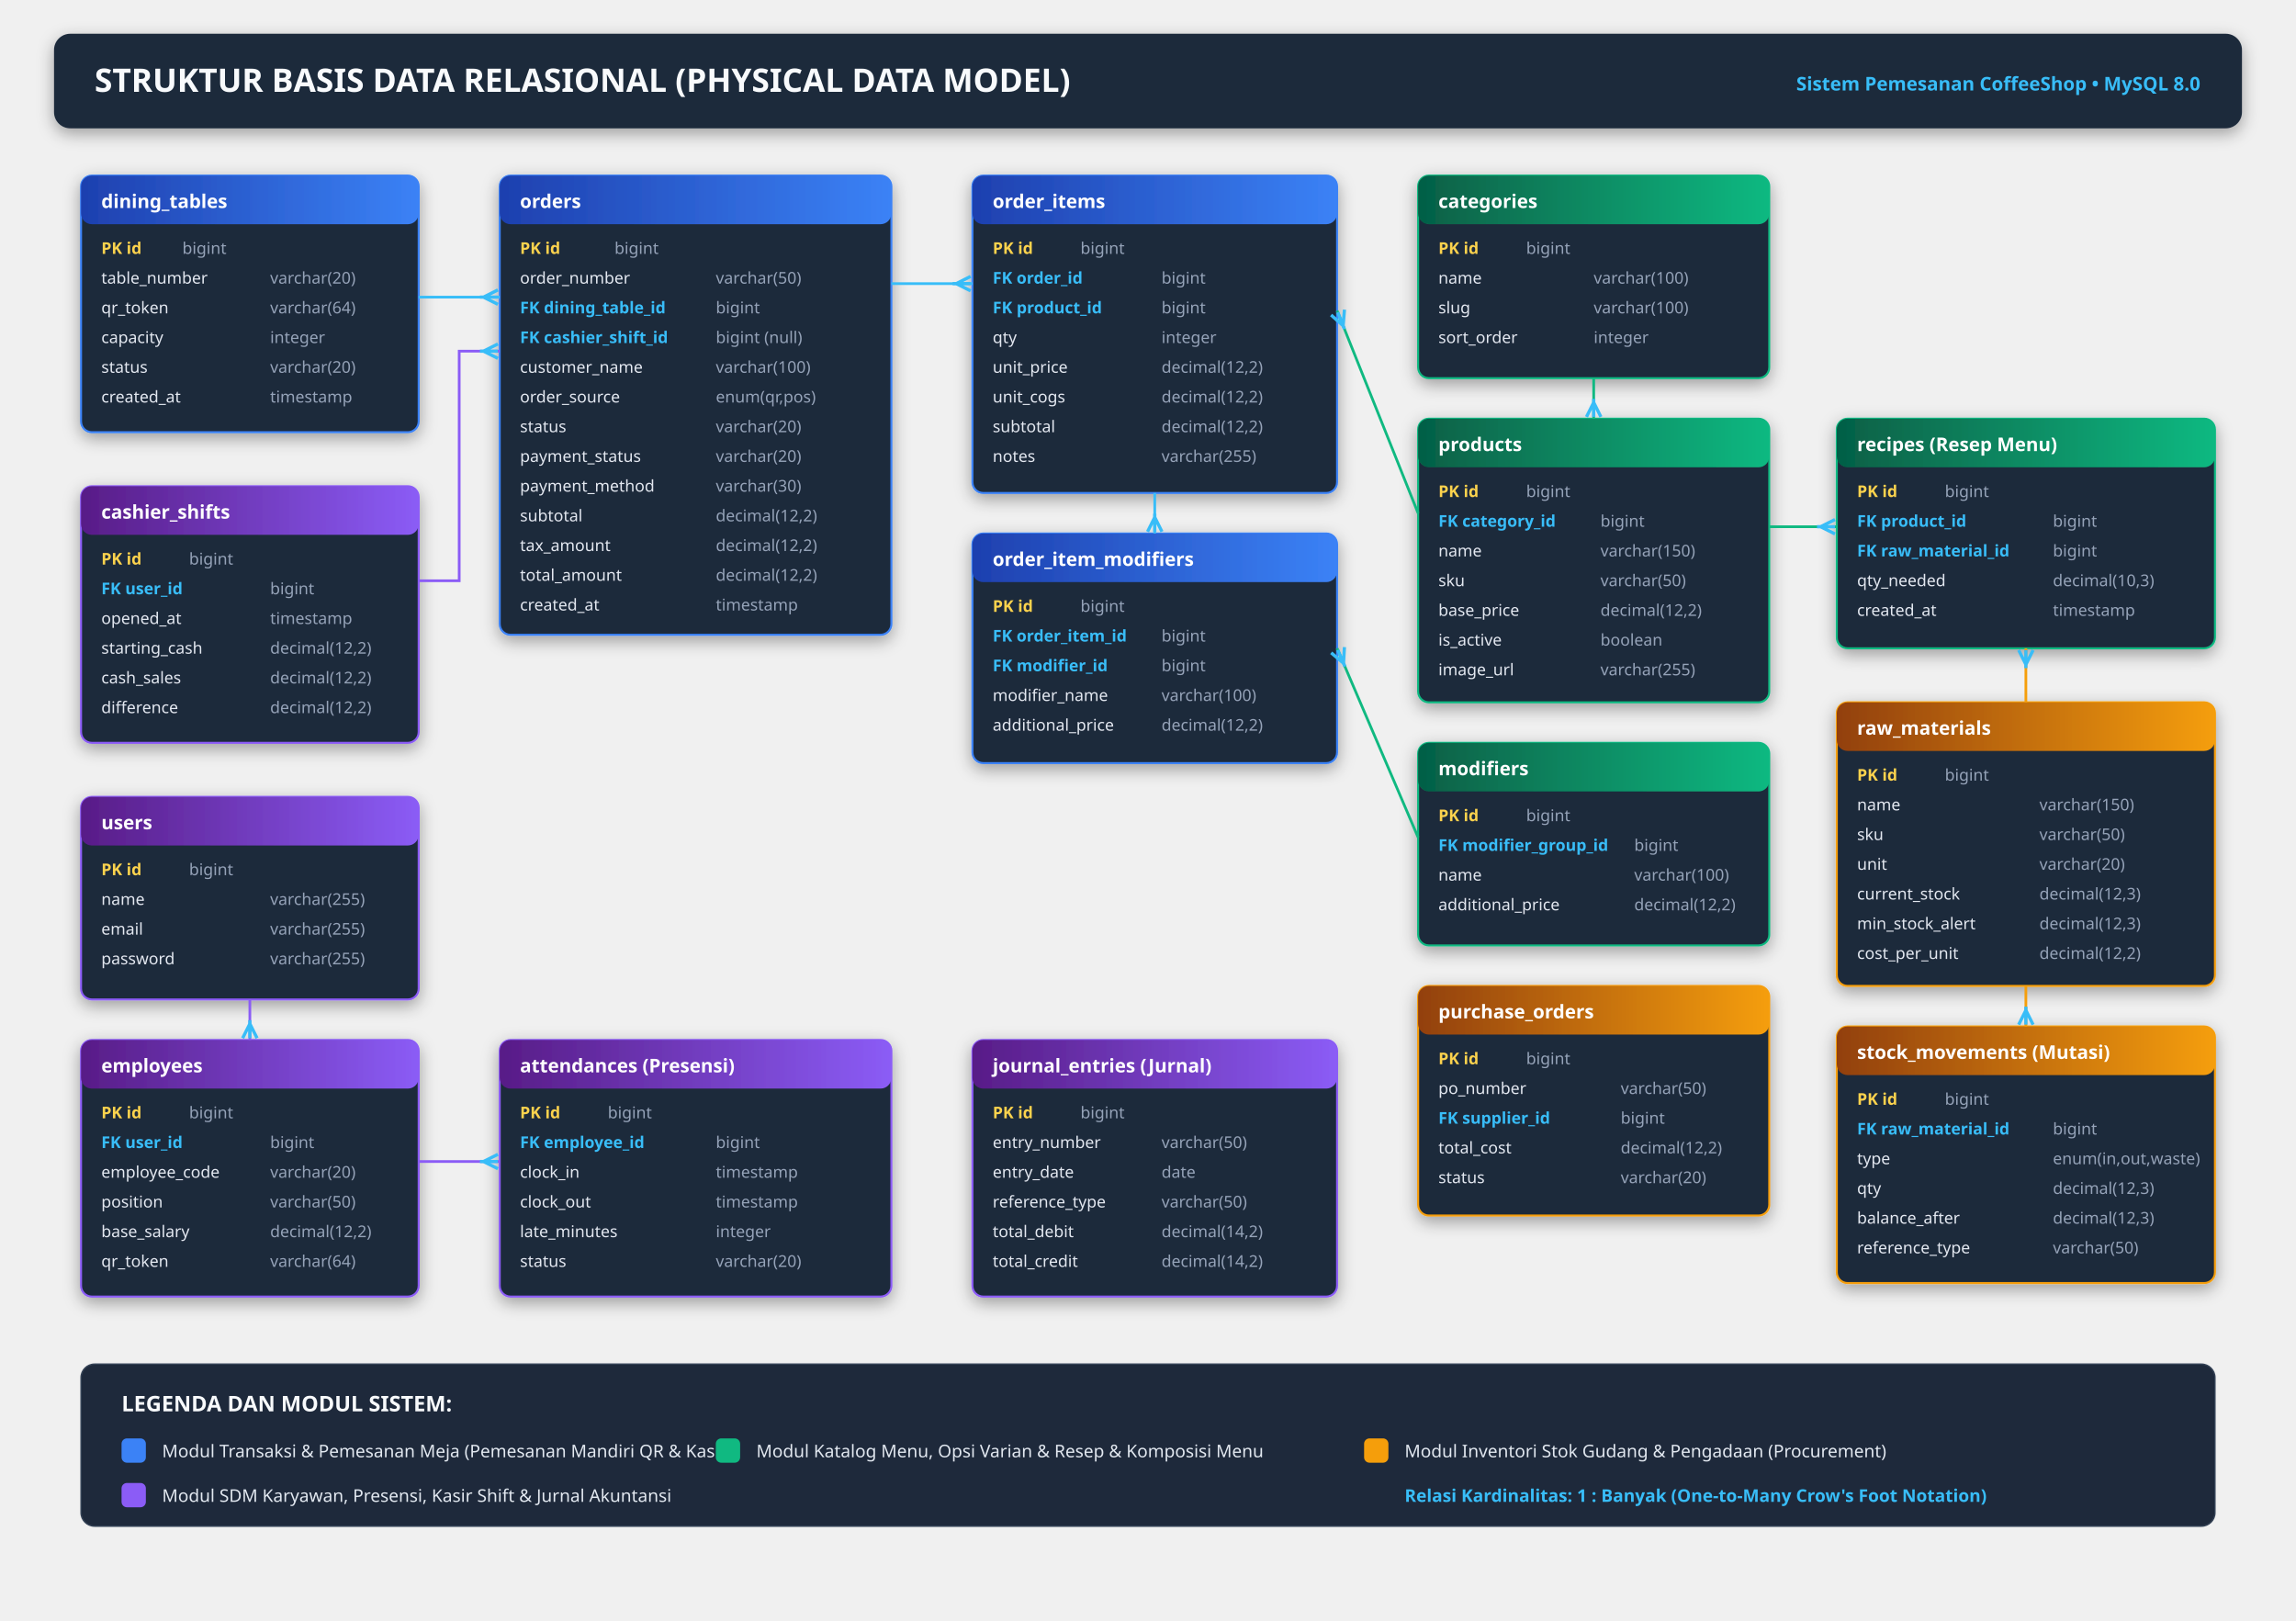
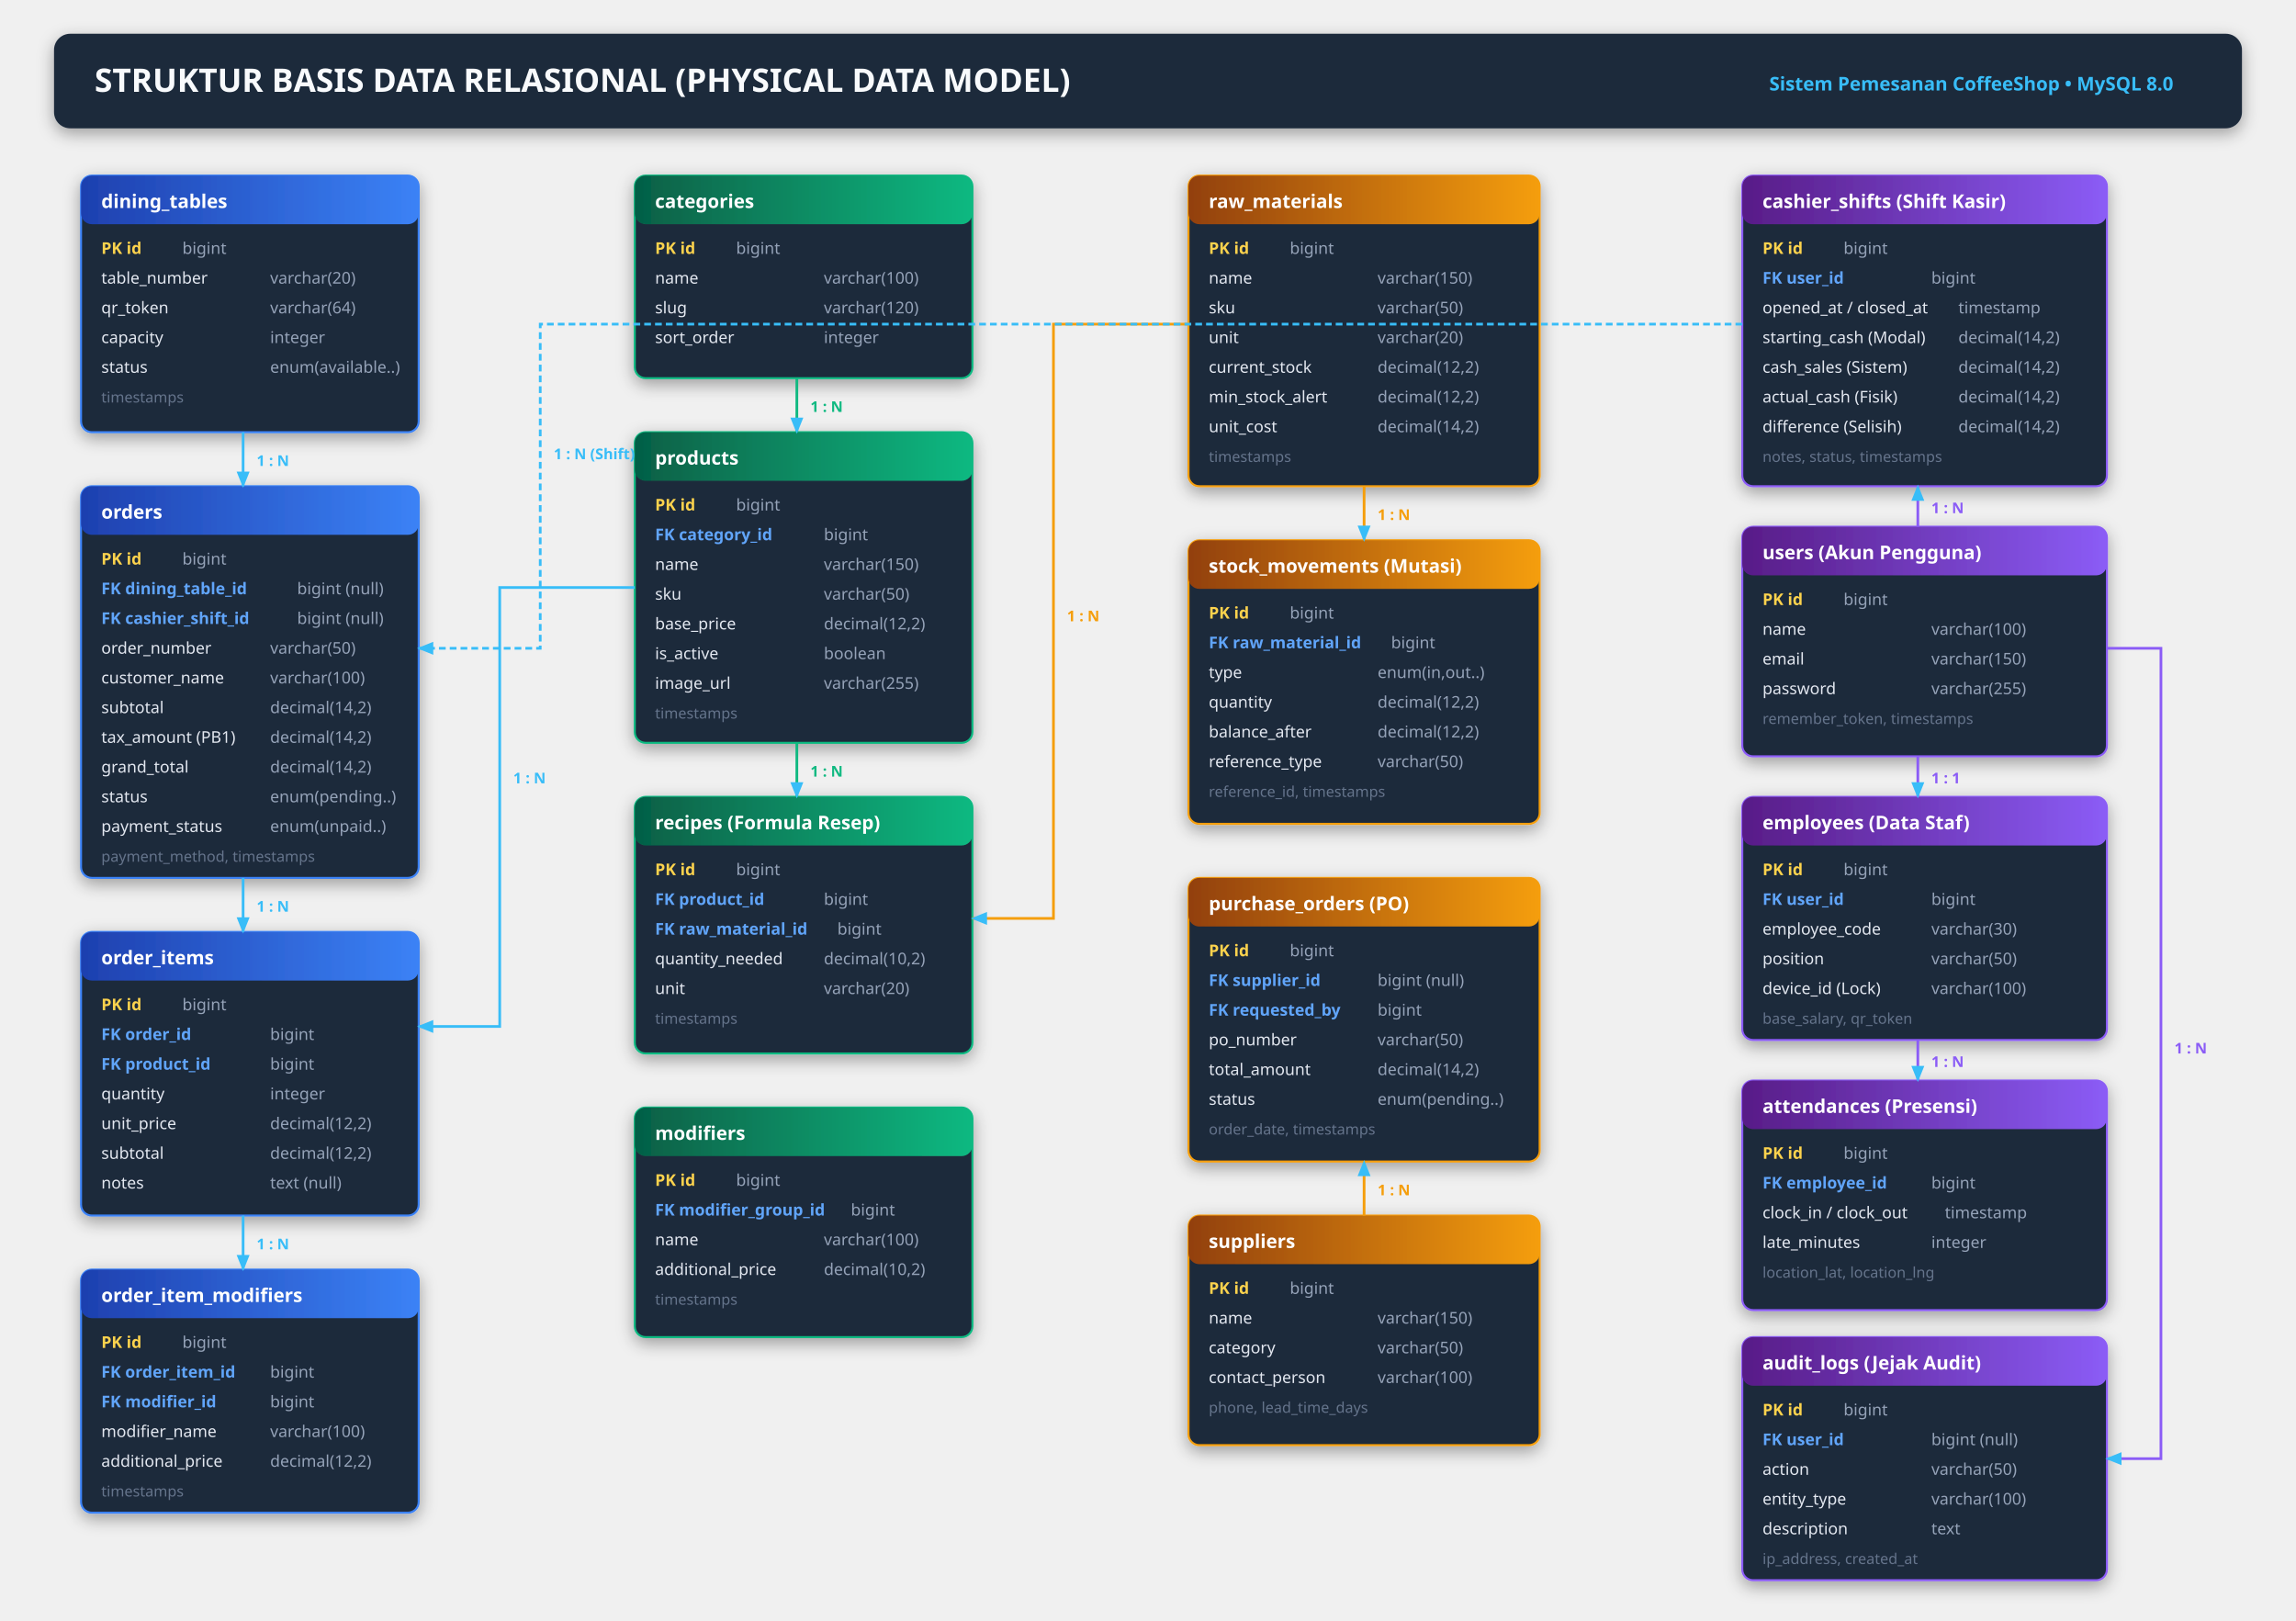
<svg xmlns="http://www.w3.org/2000/svg" viewBox="0 0 1700 1200" width="100%" height="100%" style="background:#0F172A; font-family:'Segoe UI', Tahoma, Geneva, Verdana, sans-serif;">
  <defs>
    <filter id="shadow" x="-5%" y="-5%" width="110%" height="115%" filterUnits="userSpaceOnUse">
      <feDropShadow dx="0" dy="4" stdDeviation="6" flood-color="#000" flood-opacity="0.35" />
    </filter>
    <marker id="arrow" viewBox="0 0 10 10" refX="9" refY="5" markerWidth="6" markerHeight="6" orient="auto-start-reverse">
      <path d="M 0 1 L 10 5 L 0 9 z" fill="#38BDF8" />
    </marker>
    <marker id="crow" viewBox="0 0 12 12" refX="11" refY="6" markerWidth="8" markerHeight="8" orient="auto-start-reverse">
      <path d="M 0 6 L 10 6 M 10 2 L 2 6 L 10 10" stroke="#38BDF8" stroke-width="1.8" fill="none" />
    </marker>
    <linearGradient id="hdr-blue" x1="0%" y1="0%" x2="100%" y2="0%">
      <stop offset="0%" stop-color="#1E40AF" />
      <stop offset="100%" stop-color="#3B82F6" />
    </linearGradient>
    <linearGradient id="hdr-emerald" x1="0%" y1="0%" x2="100%" y2="0%">
      <stop offset="0%" stop-color="#065F46" />
      <stop offset="100%" stop-color="#10B981" />
    </linearGradient>
    <linearGradient id="hdr-amber" x1="0%" y1="0%" x2="100%" y2="0%">
      <stop offset="0%" stop-color="#92400E" />
      <stop offset="100%" stop-color="#F59E0B" />
    </linearGradient>
    <linearGradient id="hdr-purple" x1="0%" y1="0%" x2="100%" y2="0%">
      <stop offset="0%" stop-color="#581C87" />
      <stop offset="100%" stop-color="#8B5CF6" />
    </linearGradient>
  </defs>
  <rect x="40" y="25" width="1620" height="70" rx="12" fill="#1E293B" filter="url(#shadow)" />
  <text x="70" y="68" fill="#F8FAFC" font-size="24" font-weight="bold">STRUKTUR BASIS DATA RELASIONAL (PHYSICAL DATA MODEL)</text>
-   <text x="1330" y="67" fill="#38BDF8" font-size="14" font-weight="600">Sistem Pemesanan CoffeeShop • MySQL 8.0</text>
+   <text x="1310" y="67" fill="#38BDF8" font-size="14" font-weight="600">Sistem Pemesanan CoffeeShop • MySQL 8.0</text>
  <g transform="translate(60, 130)" filter="url(#shadow)">
    <rect width="250" height="190" rx="8" fill="#1E293B" stroke="#3B82F6" stroke-width="1.5" />
    <rect width="250" height="36" rx="8" fill="url(#hdr-blue)" />
    <text x="15" y="24" fill="#FFF" font-size="14" font-weight="bold">dining_tables</text>
    <text x="15" y="58" fill="#FCD34D" font-size="12" font-weight="bold">PK id</text>
    <text x="75" y="58" fill="#94A3B8" font-size="12">bigint</text>
    <text x="15" y="80" fill="#E2E8F0" font-size="12">table_number</text>
    <text x="140" y="80" fill="#94A3B8" font-size="12">varchar(20)</text>
    <text x="15" y="102" fill="#E2E8F0" font-size="12">qr_token</text>
    <text x="140" y="102" fill="#94A3B8" font-size="12">varchar(64)</text>
    <text x="15" y="124" fill="#E2E8F0" font-size="12">capacity</text>
    <text x="140" y="124" fill="#94A3B8" font-size="12">integer</text>
    <text x="15" y="146" fill="#E2E8F0" font-size="12">status</text>
-     <text x="140" y="146" fill="#94A3B8" font-size="12">varchar(20)</text>
-     <text x="15" y="168" fill="#E2E8F0" font-size="12">created_at</text>
-     <text x="140" y="168" fill="#94A3B8" font-size="12">timestamp</text>
-   </g>
-   <g transform="translate(370, 130)" filter="url(#shadow)">
-     <rect width="290" height="340" rx="8" fill="#1E293B" stroke="#3B82F6" stroke-width="1.5" />
-     <rect width="290" height="36" rx="8" fill="url(#hdr-blue)" />
+     <text x="140" y="146" fill="#94A3B8" font-size="12">enum(available..)</text>
+     <text x="15" y="168" fill="#64748B" font-size="11">timestamps</text>
+   </g>
+   <g transform="translate(60, 360)" filter="url(#shadow)">
+     <rect width="250" height="290" rx="8" fill="#1E293B" stroke="#3B82F6" stroke-width="1.5" />
+     <rect width="250" height="36" rx="8" fill="url(#hdr-blue)" />
    <text x="15" y="24" fill="#FFF" font-size="14" font-weight="bold">orders</text>
    <text x="15" y="58" fill="#FCD34D" font-size="12" font-weight="bold">PK id</text>
-     <text x="85" y="58" fill="#94A3B8" font-size="12">bigint</text>
-     <text x="15" y="80" fill="#E2E8F0" font-size="12">order_number</text>
-     <text x="160" y="80" fill="#94A3B8" font-size="12">varchar(50)</text>
-     <text x="15" y="102" fill="#38BDF8" font-size="12" font-weight="bold">FK dining_table_id</text>
-     <text x="160" y="102" fill="#94A3B8" font-size="12">bigint</text>
-     <text x="15" y="124" fill="#38BDF8" font-size="12" font-weight="bold">FK cashier_shift_id</text>
-     <text x="160" y="124" fill="#94A3B8" font-size="12">bigint (null)</text>
+     <text x="75" y="58" fill="#94A3B8" font-size="12">bigint</text>
+     <text x="15" y="80" fill="#60A5FA" font-size="12" font-weight="bold">FK dining_table_id</text>
+     <text x="160" y="80" fill="#94A3B8" font-size="12">bigint (null)</text>
+     <text x="15" y="102" fill="#60A5FA" font-size="12" font-weight="bold">FK cashier_shift_id</text>
+     <text x="160" y="102" fill="#94A3B8" font-size="12">bigint (null)</text>
+     <text x="15" y="124" fill="#E2E8F0" font-size="12">order_number</text>
+     <text x="140" y="124" fill="#94A3B8" font-size="12">varchar(50)</text>
    <text x="15" y="146" fill="#E2E8F0" font-size="12">customer_name</text>
-     <text x="160" y="146" fill="#94A3B8" font-size="12">varchar(100)</text>
-     <text x="15" y="168" fill="#E2E8F0" font-size="12">order_source</text>
-     <text x="160" y="168" fill="#94A3B8" font-size="12">enum(qr,pos)</text>
-     <text x="15" y="190" fill="#E2E8F0" font-size="12">status</text>
-     <text x="160" y="190" fill="#94A3B8" font-size="12">varchar(20)</text>
-     <text x="15" y="212" fill="#E2E8F0" font-size="12">payment_status</text>
-     <text x="160" y="212" fill="#94A3B8" font-size="12">varchar(20)</text>
-     <text x="15" y="234" fill="#E2E8F0" font-size="12">payment_method</text>
-     <text x="160" y="234" fill="#94A3B8" font-size="12">varchar(30)</text>
-     <text x="15" y="256" fill="#E2E8F0" font-size="12">subtotal</text>
-     <text x="160" y="256" fill="#94A3B8" font-size="12">decimal(12,2)</text>
-     <text x="15" y="278" fill="#E2E8F0" font-size="12">tax_amount</text>
-     <text x="160" y="278" fill="#94A3B8" font-size="12">decimal(12,2)</text>
-     <text x="15" y="300" fill="#E2E8F0" font-size="12">total_amount</text>
-     <text x="160" y="300" fill="#94A3B8" font-size="12">decimal(12,2)</text>
-     <text x="15" y="322" fill="#E2E8F0" font-size="12">created_at</text>
-     <text x="160" y="322" fill="#94A3B8" font-size="12">timestamp</text>
-   </g>
-   <g transform="translate(720, 130)" filter="url(#shadow)">
-     <rect width="270" height="235" rx="8" fill="#1E293B" stroke="#3B82F6" stroke-width="1.5" />
-     <rect width="270" height="36" rx="8" fill="url(#hdr-blue)" />
+     <text x="140" y="146" fill="#94A3B8" font-size="12">varchar(100)</text>
+     <text x="15" y="168" fill="#E2E8F0" font-size="12">subtotal</text>
+     <text x="140" y="168" fill="#94A3B8" font-size="12">decimal(14,2)</text>
+     <text x="15" y="190" fill="#E2E8F0" font-size="12">tax_amount (PB1)</text>
+     <text x="140" y="190" fill="#94A3B8" font-size="12">decimal(14,2)</text>
+     <text x="15" y="212" fill="#E2E8F0" font-size="12">grand_total</text>
+     <text x="140" y="212" fill="#94A3B8" font-size="12">decimal(14,2)</text>
+     <text x="15" y="234" fill="#E2E8F0" font-size="12">status</text>
+     <text x="140" y="234" fill="#94A3B8" font-size="12">enum(pending..)</text>
+     <text x="15" y="256" fill="#E2E8F0" font-size="12">payment_status</text>
+     <text x="140" y="256" fill="#94A3B8" font-size="12">enum(unpaid..)</text>
+     <text x="15" y="278" fill="#64748B" font-size="11">payment_method, timestamps</text>
+   </g>
+   <g transform="translate(60, 690)" filter="url(#shadow)">
+     <rect width="250" height="210" rx="8" fill="#1E293B" stroke="#3B82F6" stroke-width="1.5" />
+     <rect width="250" height="36" rx="8" fill="url(#hdr-blue)" />
    <text x="15" y="24" fill="#FFF" font-size="14" font-weight="bold">order_items</text>
    <text x="15" y="58" fill="#FCD34D" font-size="12" font-weight="bold">PK id</text>
-     <text x="80" y="58" fill="#94A3B8" font-size="12">bigint</text>
-     <text x="15" y="80" fill="#38BDF8" font-size="12" font-weight="bold">FK order_id</text>
-     <text x="140" y="80" fill="#94A3B8" font-size="12">bigint</text>
-     <text x="15" y="102" fill="#38BDF8" font-size="12" font-weight="bold">FK product_id</text>
+     <text x="75" y="58" fill="#94A3B8" font-size="12">bigint</text>
+     <text x="15" y="80" fill="#60A5FA" font-size="12" font-weight="bold">FK order_id</text>
+     <text x="140" y="80" fill="#94A3B8" font-size="12">bigint</text>
+     <text x="15" y="102" fill="#60A5FA" font-size="12" font-weight="bold">FK product_id</text>
    <text x="140" y="102" fill="#94A3B8" font-size="12">bigint</text>
-     <text x="15" y="124" fill="#E2E8F0" font-size="12">qty</text>
+     <text x="15" y="124" fill="#E2E8F0" font-size="12">quantity</text>
    <text x="140" y="124" fill="#94A3B8" font-size="12">integer</text>
    <text x="15" y="146" fill="#E2E8F0" font-size="12">unit_price</text>
    <text x="140" y="146" fill="#94A3B8" font-size="12">decimal(12,2)</text>
-     <text x="15" y="168" fill="#E2E8F0" font-size="12">unit_cogs</text>
+     <text x="15" y="168" fill="#E2E8F0" font-size="12">subtotal</text>
    <text x="140" y="168" fill="#94A3B8" font-size="12">decimal(12,2)</text>
-     <text x="15" y="190" fill="#E2E8F0" font-size="12">subtotal</text>
-     <text x="140" y="190" fill="#94A3B8" font-size="12">decimal(12,2)</text>
-     <text x="15" y="212" fill="#E2E8F0" font-size="12">notes</text>
-     <text x="140" y="212" fill="#94A3B8" font-size="12">varchar(255)</text>
-   </g>
-   <g transform="translate(720, 395)" filter="url(#shadow)">
-     <rect width="270" height="170" rx="8" fill="#1E293B" stroke="#3B82F6" stroke-width="1.5" />
-     <rect width="270" height="36" rx="8" fill="url(#hdr-blue)" />
+     <text x="15" y="190" fill="#E2E8F0" font-size="12">notes</text>
+     <text x="140" y="190" fill="#94A3B8" font-size="12">text (null)</text>
+   </g>
+   <g transform="translate(60, 940)" filter="url(#shadow)">
+     <rect width="250" height="180" rx="8" fill="#1E293B" stroke="#3B82F6" stroke-width="1.5" />
+     <rect width="250" height="36" rx="8" fill="url(#hdr-blue)" />
    <text x="15" y="24" fill="#FFF" font-size="14" font-weight="bold">order_item_modifiers</text>
    <text x="15" y="58" fill="#FCD34D" font-size="12" font-weight="bold">PK id</text>
-     <text x="80" y="58" fill="#94A3B8" font-size="12">bigint</text>
-     <text x="15" y="80" fill="#38BDF8" font-size="12" font-weight="bold">FK order_item_id</text>
-     <text x="140" y="80" fill="#94A3B8" font-size="12">bigint</text>
-     <text x="15" y="102" fill="#38BDF8" font-size="12" font-weight="bold">FK modifier_id</text>
+     <text x="75" y="58" fill="#94A3B8" font-size="12">bigint</text>
+     <text x="15" y="80" fill="#60A5FA" font-size="12" font-weight="bold">FK order_item_id</text>
+     <text x="140" y="80" fill="#94A3B8" font-size="12">bigint</text>
+     <text x="15" y="102" fill="#60A5FA" font-size="12" font-weight="bold">FK modifier_id</text>
    <text x="140" y="102" fill="#94A3B8" font-size="12">bigint</text>
    <text x="15" y="124" fill="#E2E8F0" font-size="12">modifier_name</text>
    <text x="140" y="124" fill="#94A3B8" font-size="12">varchar(100)</text>
    <text x="15" y="146" fill="#E2E8F0" font-size="12">additional_price</text>
    <text x="140" y="146" fill="#94A3B8" font-size="12">decimal(12,2)</text>
-   </g>
-   <g transform="translate(1050, 130)" filter="url(#shadow)">
-     <rect width="260" height="150" rx="8" fill="#1E293B" stroke="#10B981" stroke-width="1.5" />
-     <rect width="260" height="36" rx="8" fill="url(#hdr-emerald)" />
+     <text x="15" y="168" fill="#64748B" font-size="11">timestamps</text>
+   </g>
+   <g transform="translate(470, 130)" filter="url(#shadow)">
+     <rect width="250" height="150" rx="8" fill="#1E293B" stroke="#10B981" stroke-width="1.5" />
+     <rect width="250" height="36" rx="8" fill="url(#hdr-emerald)" />
    <text x="15" y="24" fill="#FFF" font-size="14" font-weight="bold">categories</text>
    <text x="15" y="58" fill="#FCD34D" font-size="12" font-weight="bold">PK id</text>
-     <text x="80" y="58" fill="#94A3B8" font-size="12">bigint</text>
+     <text x="75" y="58" fill="#94A3B8" font-size="12">bigint</text>
    <text x="15" y="80" fill="#E2E8F0" font-size="12">name</text>
-     <text x="130" y="80" fill="#94A3B8" font-size="12">varchar(100)</text>
+     <text x="140" y="80" fill="#94A3B8" font-size="12">varchar(100)</text>
    <text x="15" y="102" fill="#E2E8F0" font-size="12">slug</text>
-     <text x="130" y="102" fill="#94A3B8" font-size="12">varchar(100)</text>
+     <text x="140" y="102" fill="#94A3B8" font-size="12">varchar(120)</text>
    <text x="15" y="124" fill="#E2E8F0" font-size="12">sort_order</text>
-     <text x="130" y="124" fill="#94A3B8" font-size="12">integer</text>
-   </g>
-   <g transform="translate(1050, 310)" filter="url(#shadow)">
-     <rect width="260" height="210" rx="8" fill="#1E293B" stroke="#10B981" stroke-width="1.5" />
-     <rect width="260" height="36" rx="8" fill="url(#hdr-emerald)" />
+     <text x="140" y="124" fill="#94A3B8" font-size="12">integer</text>
+   </g>
+   <g transform="translate(470, 320)" filter="url(#shadow)">
+     <rect width="250" height="230" rx="8" fill="#1E293B" stroke="#10B981" stroke-width="1.5" />
+     <rect width="250" height="36" rx="8" fill="url(#hdr-emerald)" />
    <text x="15" y="24" fill="#FFF" font-size="14" font-weight="bold">products</text>
    <text x="15" y="58" fill="#FCD34D" font-size="12" font-weight="bold">PK id</text>
-     <text x="80" y="58" fill="#94A3B8" font-size="12">bigint</text>
-     <text x="15" y="80" fill="#38BDF8" font-size="12" font-weight="bold">FK category_id</text>
-     <text x="135" y="80" fill="#94A3B8" font-size="12">bigint</text>
+     <text x="75" y="58" fill="#94A3B8" font-size="12">bigint</text>
+     <text x="15" y="80" fill="#60A5FA" font-size="12" font-weight="bold">FK category_id</text>
+     <text x="140" y="80" fill="#94A3B8" font-size="12">bigint</text>
    <text x="15" y="102" fill="#E2E8F0" font-size="12">name</text>
-     <text x="135" y="102" fill="#94A3B8" font-size="12">varchar(150)</text>
+     <text x="140" y="102" fill="#94A3B8" font-size="12">varchar(150)</text>
    <text x="15" y="124" fill="#E2E8F0" font-size="12">sku</text>
-     <text x="135" y="124" fill="#94A3B8" font-size="12">varchar(50)</text>
+     <text x="140" y="124" fill="#94A3B8" font-size="12">varchar(50)</text>
    <text x="15" y="146" fill="#E2E8F0" font-size="12">base_price</text>
-     <text x="135" y="146" fill="#94A3B8" font-size="12">decimal(12,2)</text>
+     <text x="140" y="146" fill="#94A3B8" font-size="12">decimal(12,2)</text>
    <text x="15" y="168" fill="#E2E8F0" font-size="12">is_active</text>
-     <text x="135" y="168" fill="#94A3B8" font-size="12">boolean</text>
+     <text x="140" y="168" fill="#94A3B8" font-size="12">boolean</text>
    <text x="15" y="190" fill="#E2E8F0" font-size="12">image_url</text>
-     <text x="135" y="190" fill="#94A3B8" font-size="12">varchar(255)</text>
-   </g>
-   <g transform="translate(1360, 310)" filter="url(#shadow)">
-     <rect width="280" height="170" rx="8" fill="#1E293B" stroke="#10B981" stroke-width="1.5" />
-     <rect width="280" height="36" rx="8" fill="url(#hdr-emerald)" />
-     <text x="15" y="24" fill="#FFF" font-size="14" font-weight="bold">recipes (Resep Menu)</text>
-     <text x="15" y="58" fill="#FCD34D" font-size="12" font-weight="bold">PK id</text>
-     <text x="80" y="58" fill="#94A3B8" font-size="12">bigint</text>
-     <text x="15" y="80" fill="#38BDF8" font-size="12" font-weight="bold">FK product_id</text>
-     <text x="160" y="80" fill="#94A3B8" font-size="12">bigint</text>
-     <text x="15" y="102" fill="#38BDF8" font-size="12" font-weight="bold">FK raw_material_id</text>
-     <text x="160" y="102" fill="#94A3B8" font-size="12">bigint</text>
-     <text x="15" y="124" fill="#E2E8F0" font-size="12">qty_needed</text>
-     <text x="160" y="124" fill="#94A3B8" font-size="12">decimal(10,3)</text>
-     <text x="15" y="146" fill="#E2E8F0" font-size="12">created_at</text>
-     <text x="160" y="146" fill="#94A3B8" font-size="12">timestamp</text>
-   </g>
-   <g transform="translate(1050, 550)" filter="url(#shadow)">
-     <rect width="260" height="150" rx="8" fill="#1E293B" stroke="#10B981" stroke-width="1.5" />
-     <rect width="260" height="36" rx="8" fill="url(#hdr-emerald)" />
+     <text x="140" y="190" fill="#94A3B8" font-size="12">varchar(255)</text>
+     <text x="15" y="212" fill="#64748B" font-size="11">timestamps</text>
+   </g>
+   <g transform="translate(470, 590)" filter="url(#shadow)">
+     <rect width="250" height="190" rx="8" fill="#1E293B" stroke="#10B981" stroke-width="1.5" />
+     <rect width="250" height="36" rx="8" fill="url(#hdr-emerald)" />
+     <text x="15" y="24" fill="#FFF" font-size="14" font-weight="bold">recipes (Formula Resep)</text>
+     <text x="15" y="58" fill="#FCD34D" font-size="12" font-weight="bold">PK id</text>
+     <text x="75" y="58" fill="#94A3B8" font-size="12">bigint</text>
+     <text x="15" y="80" fill="#60A5FA" font-size="12" font-weight="bold">FK product_id</text>
+     <text x="140" y="80" fill="#94A3B8" font-size="12">bigint</text>
+     <text x="15" y="102" fill="#60A5FA" font-size="12" font-weight="bold">FK raw_material_id</text>
+     <text x="150" y="102" fill="#94A3B8" font-size="12">bigint</text>
+     <text x="15" y="124" fill="#E2E8F0" font-size="12">quantity_needed</text>
+     <text x="140" y="124" fill="#94A3B8" font-size="12">decimal(10,2)</text>
+     <text x="15" y="146" fill="#E2E8F0" font-size="12">unit</text>
+     <text x="140" y="146" fill="#94A3B8" font-size="12">varchar(20)</text>
+     <text x="15" y="168" fill="#64748B" font-size="11">timestamps</text>
+   </g>
+   <g transform="translate(470, 820)" filter="url(#shadow)">
+     <rect width="250" height="170" rx="8" fill="#1E293B" stroke="#10B981" stroke-width="1.5" />
+     <rect width="250" height="36" rx="8" fill="url(#hdr-emerald)" />
    <text x="15" y="24" fill="#FFF" font-size="14" font-weight="bold">modifiers</text>
    <text x="15" y="58" fill="#FCD34D" font-size="12" font-weight="bold">PK id</text>
-     <text x="80" y="58" fill="#94A3B8" font-size="12">bigint</text>
-     <text x="15" y="80" fill="#38BDF8" font-size="12" font-weight="bold">FK modifier_group_id</text>
+     <text x="75" y="58" fill="#94A3B8" font-size="12">bigint</text>
+     <text x="15" y="80" fill="#60A5FA" font-size="12" font-weight="bold">FK modifier_group_id</text>
    <text x="160" y="80" fill="#94A3B8" font-size="12">bigint</text>
    <text x="15" y="102" fill="#E2E8F0" font-size="12">name</text>
-     <text x="160" y="102" fill="#94A3B8" font-size="12">varchar(100)</text>
+     <text x="140" y="102" fill="#94A3B8" font-size="12">varchar(100)</text>
    <text x="15" y="124" fill="#E2E8F0" font-size="12">additional_price</text>
-     <text x="160" y="124" fill="#94A3B8" font-size="12">decimal(12,2)</text>
-   </g>
-   <g transform="translate(1360, 520)" filter="url(#shadow)">
-     <rect width="280" height="210" rx="8" fill="#1E293B" stroke="#F59E0B" stroke-width="1.5" />
-     <rect width="280" height="36" rx="8" fill="url(#hdr-amber)" />
+     <text x="140" y="124" fill="#94A3B8" font-size="12">decimal(10,2)</text>
+     <text x="15" y="146" fill="#64748B" font-size="11">timestamps</text>
+   </g>
+   <g transform="translate(880, 130)" filter="url(#shadow)">
+     <rect width="260" height="230" rx="8" fill="#1E293B" stroke="#F59E0B" stroke-width="1.5" />
+     <rect width="260" height="36" rx="8" fill="url(#hdr-amber)" />
    <text x="15" y="24" fill="#FFF" font-size="14" font-weight="bold">raw_materials</text>
    <text x="15" y="58" fill="#FCD34D" font-size="12" font-weight="bold">PK id</text>
-     <text x="80" y="58" fill="#94A3B8" font-size="12">bigint</text>
+     <text x="75" y="58" fill="#94A3B8" font-size="12">bigint</text>
    <text x="15" y="80" fill="#E2E8F0" font-size="12">name</text>
-     <text x="150" y="80" fill="#94A3B8" font-size="12">varchar(150)</text>
+     <text x="140" y="80" fill="#94A3B8" font-size="12">varchar(150)</text>
    <text x="15" y="102" fill="#E2E8F0" font-size="12">sku</text>
-     <text x="150" y="102" fill="#94A3B8" font-size="12">varchar(50)</text>
+     <text x="140" y="102" fill="#94A3B8" font-size="12">varchar(50)</text>
    <text x="15" y="124" fill="#E2E8F0" font-size="12">unit</text>
-     <text x="150" y="124" fill="#94A3B8" font-size="12">varchar(20)</text>
+     <text x="140" y="124" fill="#94A3B8" font-size="12">varchar(20)</text>
    <text x="15" y="146" fill="#E2E8F0" font-size="12">current_stock</text>
-     <text x="150" y="146" fill="#94A3B8" font-size="12">decimal(12,3)</text>
+     <text x="140" y="146" fill="#94A3B8" font-size="12">decimal(12,2)</text>
    <text x="15" y="168" fill="#E2E8F0" font-size="12">min_stock_alert</text>
-     <text x="150" y="168" fill="#94A3B8" font-size="12">decimal(12,3)</text>
-     <text x="15" y="190" fill="#E2E8F0" font-size="12">cost_per_unit</text>
-     <text x="150" y="190" fill="#94A3B8" font-size="12">decimal(12,2)</text>
-   </g>
-   <g transform="translate(1360, 760)" filter="url(#shadow)">
-     <rect width="280" height="190" rx="8" fill="#1E293B" stroke="#F59E0B" stroke-width="1.5" />
-     <rect width="280" height="36" rx="8" fill="url(#hdr-amber)" />
+     <text x="140" y="168" fill="#94A3B8" font-size="12">decimal(12,2)</text>
+     <text x="15" y="190" fill="#E2E8F0" font-size="12">unit_cost</text>
+     <text x="140" y="190" fill="#94A3B8" font-size="12">decimal(14,2)</text>
+     <text x="15" y="212" fill="#64748B" font-size="11">timestamps</text>
+   </g>
+   <g transform="translate(880, 400)" filter="url(#shadow)">
+     <rect width="260" height="210" rx="8" fill="#1E293B" stroke="#F59E0B" stroke-width="1.5" />
+     <rect width="260" height="36" rx="8" fill="url(#hdr-amber)" />
    <text x="15" y="24" fill="#FFF" font-size="14" font-weight="bold">stock_movements (Mutasi)</text>
    <text x="15" y="58" fill="#FCD34D" font-size="12" font-weight="bold">PK id</text>
-     <text x="80" y="58" fill="#94A3B8" font-size="12">bigint</text>
-     <text x="15" y="80" fill="#38BDF8" font-size="12" font-weight="bold">FK raw_material_id</text>
-     <text x="160" y="80" fill="#94A3B8" font-size="12">bigint</text>
+     <text x="75" y="58" fill="#94A3B8" font-size="12">bigint</text>
+     <text x="15" y="80" fill="#60A5FA" font-size="12" font-weight="bold">FK raw_material_id</text>
+     <text x="150" y="80" fill="#94A3B8" font-size="12">bigint</text>
    <text x="15" y="102" fill="#E2E8F0" font-size="12">type</text>
-     <text x="160" y="102" fill="#94A3B8" font-size="12">enum(in,out,waste)</text>
-     <text x="15" y="124" fill="#E2E8F0" font-size="12">qty</text>
-     <text x="160" y="124" fill="#94A3B8" font-size="12">decimal(12,3)</text>
+     <text x="140" y="102" fill="#94A3B8" font-size="12">enum(in,out..)</text>
+     <text x="15" y="124" fill="#E2E8F0" font-size="12">quantity</text>
+     <text x="140" y="124" fill="#94A3B8" font-size="12">decimal(12,2)</text>
    <text x="15" y="146" fill="#E2E8F0" font-size="12">balance_after</text>
-     <text x="160" y="146" fill="#94A3B8" font-size="12">decimal(12,3)</text>
+     <text x="140" y="146" fill="#94A3B8" font-size="12">decimal(12,2)</text>
    <text x="15" y="168" fill="#E2E8F0" font-size="12">reference_type</text>
-     <text x="160" y="168" fill="#94A3B8" font-size="12">varchar(50)</text>
-   </g>
-   <g transform="translate(1050, 730)" filter="url(#shadow)">
+     <text x="140" y="168" fill="#94A3B8" font-size="12">varchar(50)</text>
+     <text x="15" y="190" fill="#64748B" font-size="11">reference_id, timestamps</text>
+   </g>
+   <g transform="translate(880, 650)" filter="url(#shadow)">
+     <rect width="260" height="210" rx="8" fill="#1E293B" stroke="#F59E0B" stroke-width="1.5" />
+     <rect width="260" height="36" rx="8" fill="url(#hdr-amber)" />
+     <text x="15" y="24" fill="#FFF" font-size="14" font-weight="bold">purchase_orders (PO)</text>
+     <text x="15" y="58" fill="#FCD34D" font-size="12" font-weight="bold">PK id</text>
+     <text x="75" y="58" fill="#94A3B8" font-size="12">bigint</text>
+     <text x="15" y="80" fill="#60A5FA" font-size="12" font-weight="bold">FK supplier_id</text>
+     <text x="140" y="80" fill="#94A3B8" font-size="12">bigint (null)</text>
+     <text x="15" y="102" fill="#60A5FA" font-size="12" font-weight="bold">FK requested_by</text>
+     <text x="140" y="102" fill="#94A3B8" font-size="12">bigint</text>
+     <text x="15" y="124" fill="#E2E8F0" font-size="12">po_number</text>
+     <text x="140" y="124" fill="#94A3B8" font-size="12">varchar(50)</text>
+     <text x="15" y="146" fill="#E2E8F0" font-size="12">total_amount</text>
+     <text x="140" y="146" fill="#94A3B8" font-size="12">decimal(14,2)</text>
+     <text x="15" y="168" fill="#E2E8F0" font-size="12">status</text>
+     <text x="140" y="168" fill="#94A3B8" font-size="12">enum(pending..)</text>
+     <text x="15" y="190" fill="#64748B" font-size="11">order_date, timestamps</text>
+   </g>
+   <g transform="translate(880, 900)" filter="url(#shadow)">
    <rect width="260" height="170" rx="8" fill="#1E293B" stroke="#F59E0B" stroke-width="1.5" />
    <rect width="260" height="36" rx="8" fill="url(#hdr-amber)" />
-     <text x="15" y="24" fill="#FFF" font-size="14" font-weight="bold">purchase_orders</text>
-     <text x="15" y="58" fill="#FCD34D" font-size="12" font-weight="bold">PK id</text>
-     <text x="80" y="58" fill="#94A3B8" font-size="12">bigint</text>
-     <text x="15" y="80" fill="#E2E8F0" font-size="12">po_number</text>
-     <text x="150" y="80" fill="#94A3B8" font-size="12">varchar(50)</text>
-     <text x="15" y="102" fill="#38BDF8" font-size="12" font-weight="bold">FK supplier_id</text>
-     <text x="150" y="102" fill="#94A3B8" font-size="12">bigint</text>
-     <text x="15" y="124" fill="#E2E8F0" font-size="12">total_cost</text>
-     <text x="150" y="124" fill="#94A3B8" font-size="12">decimal(12,2)</text>
-     <text x="15" y="146" fill="#E2E8F0" font-size="12">status</text>
-     <text x="150" y="146" fill="#94A3B8" font-size="12">varchar(20)</text>
-   </g>
-   <g transform="translate(60, 360)" filter="url(#shadow)">
-     <rect width="250" height="190" rx="8" fill="#1E293B" stroke="#8B5CF6" stroke-width="1.5" />
-     <rect width="250" height="36" rx="8" fill="url(#hdr-purple)" />
-     <text x="15" y="24" fill="#FFF" font-size="14" font-weight="bold">cashier_shifts</text>
-     <text x="15" y="58" fill="#FCD34D" font-size="12" font-weight="bold">PK id</text>
-     <text x="80" y="58" fill="#94A3B8" font-size="12">bigint</text>
-     <text x="15" y="80" fill="#38BDF8" font-size="12" font-weight="bold">FK user_id</text>
-     <text x="140" y="80" fill="#94A3B8" font-size="12">bigint</text>
-     <text x="15" y="102" fill="#E2E8F0" font-size="12">opened_at</text>
-     <text x="140" y="102" fill="#94A3B8" font-size="12">timestamp</text>
-     <text x="15" y="124" fill="#E2E8F0" font-size="12">starting_cash</text>
-     <text x="140" y="124" fill="#94A3B8" font-size="12">decimal(12,2)</text>
-     <text x="15" y="146" fill="#E2E8F0" font-size="12">cash_sales</text>
-     <text x="140" y="146" fill="#94A3B8" font-size="12">decimal(12,2)</text>
-     <text x="15" y="168" fill="#E2E8F0" font-size="12">difference</text>
-     <text x="140" y="168" fill="#94A3B8" font-size="12">decimal(12,2)</text>
-   </g>
-   <g transform="translate(60, 590)" filter="url(#shadow)">
-     <rect width="250" height="150" rx="8" fill="#1E293B" stroke="#8B5CF6" stroke-width="1.5" />
-     <rect width="250" height="36" rx="8" fill="url(#hdr-purple)" />
-     <text x="15" y="24" fill="#FFF" font-size="14" font-weight="bold">users</text>
-     <text x="15" y="58" fill="#FCD34D" font-size="12" font-weight="bold">PK id</text>
-     <text x="80" y="58" fill="#94A3B8" font-size="12">bigint</text>
+     <text x="15" y="24" fill="#FFF" font-size="14" font-weight="bold">suppliers</text>
+     <text x="15" y="58" fill="#FCD34D" font-size="12" font-weight="bold">PK id</text>
+     <text x="75" y="58" fill="#94A3B8" font-size="12">bigint</text>
    <text x="15" y="80" fill="#E2E8F0" font-size="12">name</text>
-     <text x="140" y="80" fill="#94A3B8" font-size="12">varchar(255)</text>
+     <text x="140" y="80" fill="#94A3B8" font-size="12">varchar(150)</text>
+     <text x="15" y="102" fill="#E2E8F0" font-size="12">category</text>
+     <text x="140" y="102" fill="#94A3B8" font-size="12">varchar(50)</text>
+     <text x="15" y="124" fill="#E2E8F0" font-size="12">contact_person</text>
+     <text x="140" y="124" fill="#94A3B8" font-size="12">varchar(100)</text>
+     <text x="15" y="146" fill="#64748B" font-size="11">phone, lead_time_days</text>
+   </g>
+   <g transform="translate(1290, 130)" filter="url(#shadow)">
+     <rect width="270" height="230" rx="8" fill="#1E293B" stroke="#8B5CF6" stroke-width="1.5" />
+     <rect width="270" height="36" rx="8" fill="url(#hdr-purple)" />
+     <text x="15" y="24" fill="#FFF" font-size="14" font-weight="bold">cashier_shifts (Shift Kasir)</text>
+     <text x="15" y="58" fill="#FCD34D" font-size="12" font-weight="bold">PK id</text>
+     <text x="75" y="58" fill="#94A3B8" font-size="12">bigint</text>
+     <text x="15" y="80" fill="#60A5FA" font-size="12" font-weight="bold">FK user_id</text>
+     <text x="140" y="80" fill="#94A3B8" font-size="12">bigint</text>
+     <text x="15" y="102" fill="#E2E8F0" font-size="12">opened_at / closed_at</text>
+     <text x="160" y="102" fill="#94A3B8" font-size="12">timestamp</text>
+     <text x="15" y="124" fill="#E2E8F0" font-size="12">starting_cash (Modal)</text>
+     <text x="160" y="124" fill="#94A3B8" font-size="12">decimal(14,2)</text>
+     <text x="15" y="146" fill="#E2E8F0" font-size="12">cash_sales (Sistem)</text>
+     <text x="160" y="146" fill="#94A3B8" font-size="12">decimal(14,2)</text>
+     <text x="15" y="168" fill="#E2E8F0" font-size="12">actual_cash (Fisik)</text>
+     <text x="160" y="168" fill="#94A3B8" font-size="12">decimal(14,2)</text>
+     <text x="15" y="190" fill="#E2E8F0" font-size="12">difference (Selisih)</text>
+     <text x="160" y="190" fill="#94A3B8" font-size="12">decimal(14,2)</text>
+     <text x="15" y="212" fill="#64748B" font-size="11">notes, status, timestamps</text>
+   </g>
+   <g transform="translate(1290, 390)" filter="url(#shadow)">
+     <rect width="270" height="170" rx="8" fill="#1E293B" stroke="#8B5CF6" stroke-width="1.5" />
+     <rect width="270" height="36" rx="8" fill="url(#hdr-purple)" />
+     <text x="15" y="24" fill="#FFF" font-size="14" font-weight="bold">users (Akun Pengguna)</text>
+     <text x="15" y="58" fill="#FCD34D" font-size="12" font-weight="bold">PK id</text>
+     <text x="75" y="58" fill="#94A3B8" font-size="12">bigint</text>
+     <text x="15" y="80" fill="#E2E8F0" font-size="12">name</text>
+     <text x="140" y="80" fill="#94A3B8" font-size="12">varchar(100)</text>
    <text x="15" y="102" fill="#E2E8F0" font-size="12">email</text>
-     <text x="140" y="102" fill="#94A3B8" font-size="12">varchar(255)</text>
+     <text x="140" y="102" fill="#94A3B8" font-size="12">varchar(150)</text>
    <text x="15" y="124" fill="#E2E8F0" font-size="12">password</text>
    <text x="140" y="124" fill="#94A3B8" font-size="12">varchar(255)</text>
-   </g>
-   <g transform="translate(60, 770)" filter="url(#shadow)">
-     <rect width="250" height="190" rx="8" fill="#1E293B" stroke="#8B5CF6" stroke-width="1.5" />
-     <rect width="250" height="36" rx="8" fill="url(#hdr-purple)" />
-     <text x="15" y="24" fill="#FFF" font-size="14" font-weight="bold">employees</text>
-     <text x="15" y="58" fill="#FCD34D" font-size="12" font-weight="bold">PK id</text>
-     <text x="80" y="58" fill="#94A3B8" font-size="12">bigint</text>
-     <text x="15" y="80" fill="#38BDF8" font-size="12" font-weight="bold">FK user_id</text>
+     <text x="15" y="146" fill="#64748B" font-size="11">remember_token, timestamps</text>
+   </g>
+   <g transform="translate(1290, 590)" filter="url(#shadow)">
+     <rect width="270" height="180" rx="8" fill="#1E293B" stroke="#8B5CF6" stroke-width="1.5" />
+     <rect width="270" height="36" rx="8" fill="url(#hdr-purple)" />
+     <text x="15" y="24" fill="#FFF" font-size="14" font-weight="bold">employees (Data Staf)</text>
+     <text x="15" y="58" fill="#FCD34D" font-size="12" font-weight="bold">PK id</text>
+     <text x="75" y="58" fill="#94A3B8" font-size="12">bigint</text>
+     <text x="15" y="80" fill="#60A5FA" font-size="12" font-weight="bold">FK user_id</text>
    <text x="140" y="80" fill="#94A3B8" font-size="12">bigint</text>
    <text x="15" y="102" fill="#E2E8F0" font-size="12">employee_code</text>
-     <text x="140" y="102" fill="#94A3B8" font-size="12">varchar(20)</text>
+     <text x="140" y="102" fill="#94A3B8" font-size="12">varchar(30)</text>
    <text x="15" y="124" fill="#E2E8F0" font-size="12">position</text>
    <text x="140" y="124" fill="#94A3B8" font-size="12">varchar(50)</text>
-     <text x="15" y="146" fill="#E2E8F0" font-size="12">base_salary</text>
-     <text x="140" y="146" fill="#94A3B8" font-size="12">decimal(12,2)</text>
-     <text x="15" y="168" fill="#E2E8F0" font-size="12">qr_token</text>
-     <text x="140" y="168" fill="#94A3B8" font-size="12">varchar(64)</text>
-   </g>
-   <g transform="translate(370, 770)" filter="url(#shadow)">
-     <rect width="290" height="190" rx="8" fill="#1E293B" stroke="#8B5CF6" stroke-width="1.5" />
-     <rect width="290" height="36" rx="8" fill="url(#hdr-purple)" />
+     <text x="15" y="146" fill="#E2E8F0" font-size="12">device_id (Lock)</text>
+     <text x="140" y="146" fill="#94A3B8" font-size="12">varchar(100)</text>
+     <text x="15" y="168" fill="#64748B" font-size="11">base_salary, qr_token</text>
+   </g>
+   <g transform="translate(1290, 800)" filter="url(#shadow)">
+     <rect width="270" height="170" rx="8" fill="#1E293B" stroke="#8B5CF6" stroke-width="1.5" />
+     <rect width="270" height="36" rx="8" fill="url(#hdr-purple)" />
    <text x="15" y="24" fill="#FFF" font-size="14" font-weight="bold">attendances (Presensi)</text>
    <text x="15" y="58" fill="#FCD34D" font-size="12" font-weight="bold">PK id</text>
-     <text x="80" y="58" fill="#94A3B8" font-size="12">bigint</text>
-     <text x="15" y="80" fill="#38BDF8" font-size="12" font-weight="bold">FK employee_id</text>
-     <text x="160" y="80" fill="#94A3B8" font-size="12">bigint</text>
-     <text x="15" y="102" fill="#E2E8F0" font-size="12">clock_in</text>
-     <text x="160" y="102" fill="#94A3B8" font-size="12">timestamp</text>
-     <text x="15" y="124" fill="#E2E8F0" font-size="12">clock_out</text>
-     <text x="160" y="124" fill="#94A3B8" font-size="12">timestamp</text>
-     <text x="15" y="146" fill="#E2E8F0" font-size="12">late_minutes</text>
-     <text x="160" y="146" fill="#94A3B8" font-size="12">integer</text>
-     <text x="15" y="168" fill="#E2E8F0" font-size="12">status</text>
-     <text x="160" y="168" fill="#94A3B8" font-size="12">varchar(20)</text>
-   </g>
-   <g transform="translate(720, 770)" filter="url(#shadow)">
-     <rect width="270" height="190" rx="8" fill="#1E293B" stroke="#8B5CF6" stroke-width="1.5" />
-     <rect width="270" height="36" rx="8" fill="url(#hdr-purple)" />
-     <text x="15" y="24" fill="#FFF" font-size="14" font-weight="bold">journal_entries (Jurnal)</text>
-     <text x="15" y="58" fill="#FCD34D" font-size="12" font-weight="bold">PK id</text>
-     <text x="80" y="58" fill="#94A3B8" font-size="12">bigint</text>
-     <text x="15" y="80" fill="#E2E8F0" font-size="12">entry_number</text>
-     <text x="140" y="80" fill="#94A3B8" font-size="12">varchar(50)</text>
-     <text x="15" y="102" fill="#E2E8F0" font-size="12">entry_date</text>
-     <text x="140" y="102" fill="#94A3B8" font-size="12">date</text>
-     <text x="15" y="124" fill="#E2E8F0" font-size="12">reference_type</text>
-     <text x="140" y="124" fill="#94A3B8" font-size="12">varchar(50)</text>
-     <text x="15" y="146" fill="#E2E8F0" font-size="12">total_debit</text>
-     <text x="140" y="146" fill="#94A3B8" font-size="12">decimal(14,2)</text>
-     <text x="15" y="168" fill="#E2E8F0" font-size="12">total_credit</text>
-     <text x="140" y="168" fill="#94A3B8" font-size="12">decimal(14,2)</text>
-   </g>
-   <path d="M 310 220 L 370 220" stroke="#38BDF8" stroke-width="2" fill="none" marker-end="url(#crow)" />
-   <path d="M 310 430 L 340 430 L 340 260 L 370 260" stroke="#8B5CF6" stroke-width="2" fill="none" marker-end="url(#crow)" />
-   <path d="M 660 210 L 720 210" stroke="#38BDF8" stroke-width="2" fill="none" marker-end="url(#crow)" />
-   <path d="M 855 365 L 855 395" stroke="#38BDF8" stroke-width="2" fill="none" marker-end="url(#crow)" />
-   <path d="M 1180 280 L 1180 310" stroke="#10B981" stroke-width="2" fill="none" marker-end="url(#crow)" />
-   <path d="M 1050 380 L 990 230" stroke="#10B981" stroke-width="2" fill="none" marker-end="url(#crow)" />
-   <path d="M 1310 390 L 1360 390" stroke="#10B981" stroke-width="2" fill="none" marker-end="url(#crow)" />
-   <path d="M 1500 520 L 1500 480" stroke="#F59E0B" stroke-width="2" fill="none" marker-end="url(#crow)" />
-   <path d="M 1500 730 L 1500 760" stroke="#F59E0B" stroke-width="2" fill="none" marker-end="url(#crow)" />
-   <path d="M 1050 620 L 990 480" stroke="#10B981" stroke-width="2" fill="none" marker-end="url(#crow)" />
-   <path d="M 185 740 L 185 770" stroke="#8B5CF6" stroke-width="2" fill="none" marker-end="url(#crow)" />
-   <path d="M 310 860 L 370 860" stroke="#8B5CF6" stroke-width="2" fill="none" marker-end="url(#crow)" />
-   <rect x="60" y="1010" width="1580" height="120" rx="10" fill="#1E293B" stroke="#334155" />
-   <text x="90" y="1045" fill="#F8FAFC" font-size="16" font-weight="bold">LEGENDA DAN MODUL SISTEM:</text>
-   <rect x="90" y="1065" width="18" height="18" rx="4" fill="#3B82F6" />
-   <text x="120" y="1079" fill="#E2E8F0" font-size="13">Modul Transaksi &amp; Pemesanan Meja (Pemesanan Mandiri QR &amp; Kasir)</text>
-   <rect x="530" y="1065" width="18" height="18" rx="4" fill="#10B981" />
-   <text x="560" y="1079" fill="#E2E8F0" font-size="13">Modul Katalog Menu, Opsi Varian &amp; Resep &amp; Komposisi Menu</text>
-   <rect x="1010" y="1065" width="18" height="18" rx="4" fill="#F59E0B" />
-   <text x="1040" y="1079" fill="#E2E8F0" font-size="13">Modul Inventori Stok Gudang &amp; Pengadaan (Procurement)</text>
-   <rect x="90" y="1098" width="18" height="18" rx="4" fill="#8B5CF6" />
-   <text x="120" y="1112" fill="#E2E8F0" font-size="13">Modul SDM Karyawan, Presensi, Kasir Shift &amp; Jurnal Akuntansi</text>
-   <text x="1040" y="1112" fill="#38BDF8" font-size="13" font-weight="bold">Relasi Kardinalitas: 1 : Banyak (One-to-Many Crow's Foot Notation)</text>
+     <text x="75" y="58" fill="#94A3B8" font-size="12">bigint</text>
+     <text x="15" y="80" fill="#60A5FA" font-size="12" font-weight="bold">FK employee_id</text>
+     <text x="140" y="80" fill="#94A3B8" font-size="12">bigint</text>
+     <text x="15" y="102" fill="#E2E8F0" font-size="12">clock_in / clock_out</text>
+     <text x="150" y="102" fill="#94A3B8" font-size="12">timestamp</text>
+     <text x="15" y="124" fill="#E2E8F0" font-size="12">late_minutes</text>
+     <text x="140" y="124" fill="#94A3B8" font-size="12">integer</text>
+     <text x="15" y="146" fill="#64748B" font-size="11">location_lat, location_lng</text>
+   </g>
+   <g transform="translate(1290, 990)" filter="url(#shadow)">
+     <rect width="270" height="180" rx="8" fill="#1E293B" stroke="#8B5CF6" stroke-width="1.5" />
+     <rect width="270" height="36" rx="8" fill="url(#hdr-purple)" />
+     <text x="15" y="24" fill="#FFF" font-size="14" font-weight="bold">audit_logs (Jejak Audit)</text>
+     <text x="15" y="58" fill="#FCD34D" font-size="12" font-weight="bold">PK id</text>
+     <text x="75" y="58" fill="#94A3B8" font-size="12">bigint</text>
+     <text x="15" y="80" fill="#60A5FA" font-size="12" font-weight="bold">FK user_id</text>
+     <text x="140" y="80" fill="#94A3B8" font-size="12">bigint (null)</text>
+     <text x="15" y="102" fill="#E2E8F0" font-size="12">action</text>
+     <text x="140" y="102" fill="#94A3B8" font-size="12">varchar(50)</text>
+     <text x="15" y="124" fill="#E2E8F0" font-size="12">entity_type</text>
+     <text x="140" y="124" fill="#94A3B8" font-size="12">varchar(100)</text>
+     <text x="15" y="146" fill="#E2E8F0" font-size="12">description</text>
+     <text x="140" y="146" fill="#94A3B8" font-size="12">text</text>
+     <text x="15" y="168" fill="#64748B" font-size="11">ip_address, created_at</text>
+   </g>
+   <path d="M 180 320 L 180 360" stroke="#38BDF8" stroke-width="2" fill="none" marker-end="url(#arrow)" />
+   <text x="190" y="345" fill="#38BDF8" font-size="11" font-weight="bold">1 : N</text>
+   <path d="M 180 650 L 180 690" stroke="#38BDF8" stroke-width="2" fill="none" marker-end="url(#arrow)" />
+   <text x="190" y="675" fill="#38BDF8" font-size="11" font-weight="bold">1 : N</text>
+   <path d="M 180 900 L 180 940" stroke="#38BDF8" stroke-width="2" fill="none" marker-end="url(#arrow)" />
+   <text x="190" y="925" fill="#38BDF8" font-size="11" font-weight="bold">1 : N</text>
+   <path d="M 590 280 L 590 320" stroke="#10B981" stroke-width="2" fill="none" marker-end="url(#arrow)" />
+   <text x="600" y="305" fill="#10B981" font-size="11" font-weight="bold">1 : N</text>
+   <path d="M 590 550 L 590 590" stroke="#10B981" stroke-width="2" fill="none" marker-end="url(#arrow)" />
+   <text x="600" y="575" fill="#10B981" font-size="11" font-weight="bold">1 : N</text>
+   <path d="M 470 435 L 370 435 L 370 760 L 310 760" stroke="#38BDF8" stroke-width="2" fill="none" marker-end="url(#arrow)" />
+   <text x="380" y="580" fill="#38BDF8" font-size="11" font-weight="bold">1 : N</text>
+   <path d="M 880 240 L 780 240 L 780 680 L 720 680" stroke="#F59E0B" stroke-width="2" fill="none" marker-end="url(#arrow)" />
+   <text x="790" y="460" fill="#F59E0B" font-size="11" font-weight="bold">1 : N</text>
+   <path d="M 1010 360 L 1010 400" stroke="#F59E0B" stroke-width="2" fill="none" marker-end="url(#arrow)" />
+   <text x="1020" y="385" fill="#F59E0B" font-size="11" font-weight="bold">1 : N</text>
+   <path d="M 1010 900 L 1010 860" stroke="#F59E0B" stroke-width="2" fill="none" marker-end="url(#arrow)" />
+   <text x="1020" y="885" fill="#F59E0B" font-size="11" font-weight="bold">1 : N</text>
+   <path d="M 1420 560 L 1420 590" stroke="#8B5CF6" stroke-width="2" fill="none" marker-end="url(#arrow)" />
+   <text x="1430" y="580" fill="#8B5CF6" font-size="11" font-weight="bold">1 : 1</text>
+   <path d="M 1420 770 L 1420 800" stroke="#8B5CF6" stroke-width="2" fill="none" marker-end="url(#arrow)" />
+   <text x="1430" y="790" fill="#8B5CF6" font-size="11" font-weight="bold">1 : N</text>
+   <path d="M 1420 390 L 1420 360" stroke="#8B5CF6" stroke-width="2" fill="none" marker-end="url(#arrow)" />
+   <text x="1430" y="380" fill="#8B5CF6" font-size="11" font-weight="bold">1 : N</text>
+   <path d="M 1290 240 L 400 240 L 400 480 L 310 480" stroke="#38BDF8" stroke-width="2" fill="none" stroke-dasharray="5 3" marker-end="url(#arrow)" />
+   <text x="410" y="340" fill="#38BDF8" font-size="11" font-weight="bold">1 : N (Shift)</text>
+   <path d="M 1560 480 L 1600 480 L 1600 1080 L 1560 1080" stroke="#8B5CF6" stroke-width="2" fill="none" marker-end="url(#arrow)" />
+   <text x="1610" y="780" fill="#8B5CF6" font-size="11" font-weight="bold">1 : N</text>
</svg>
